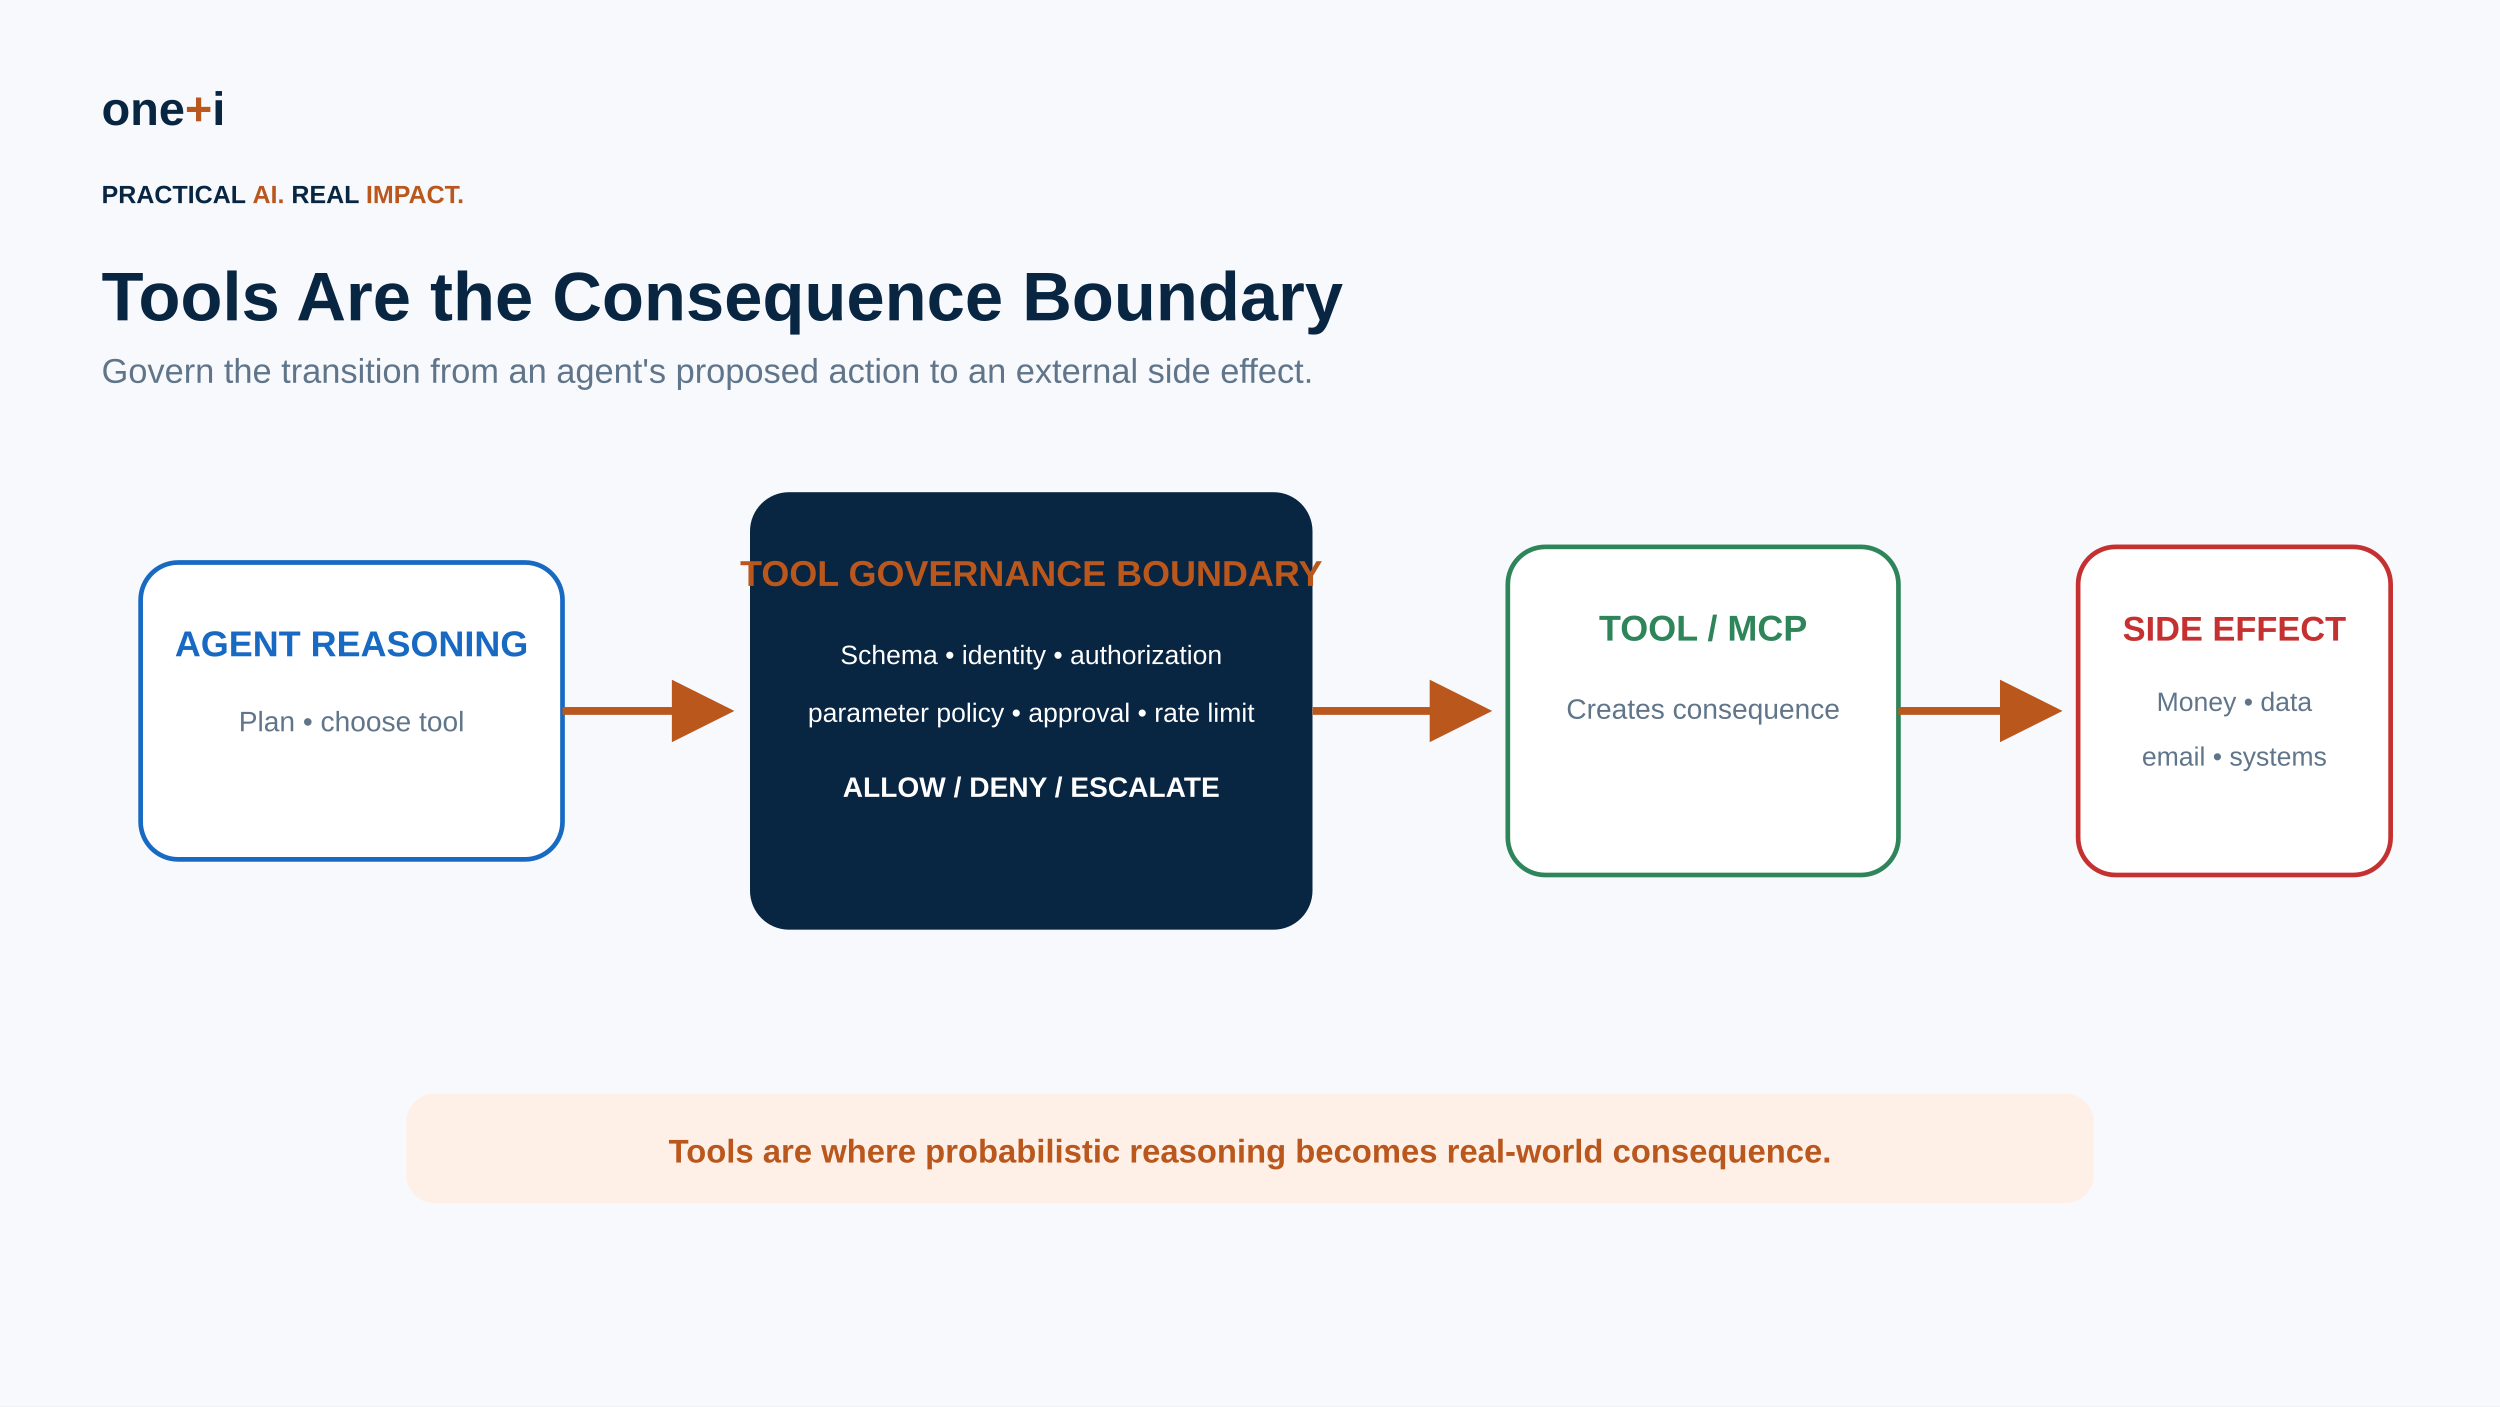
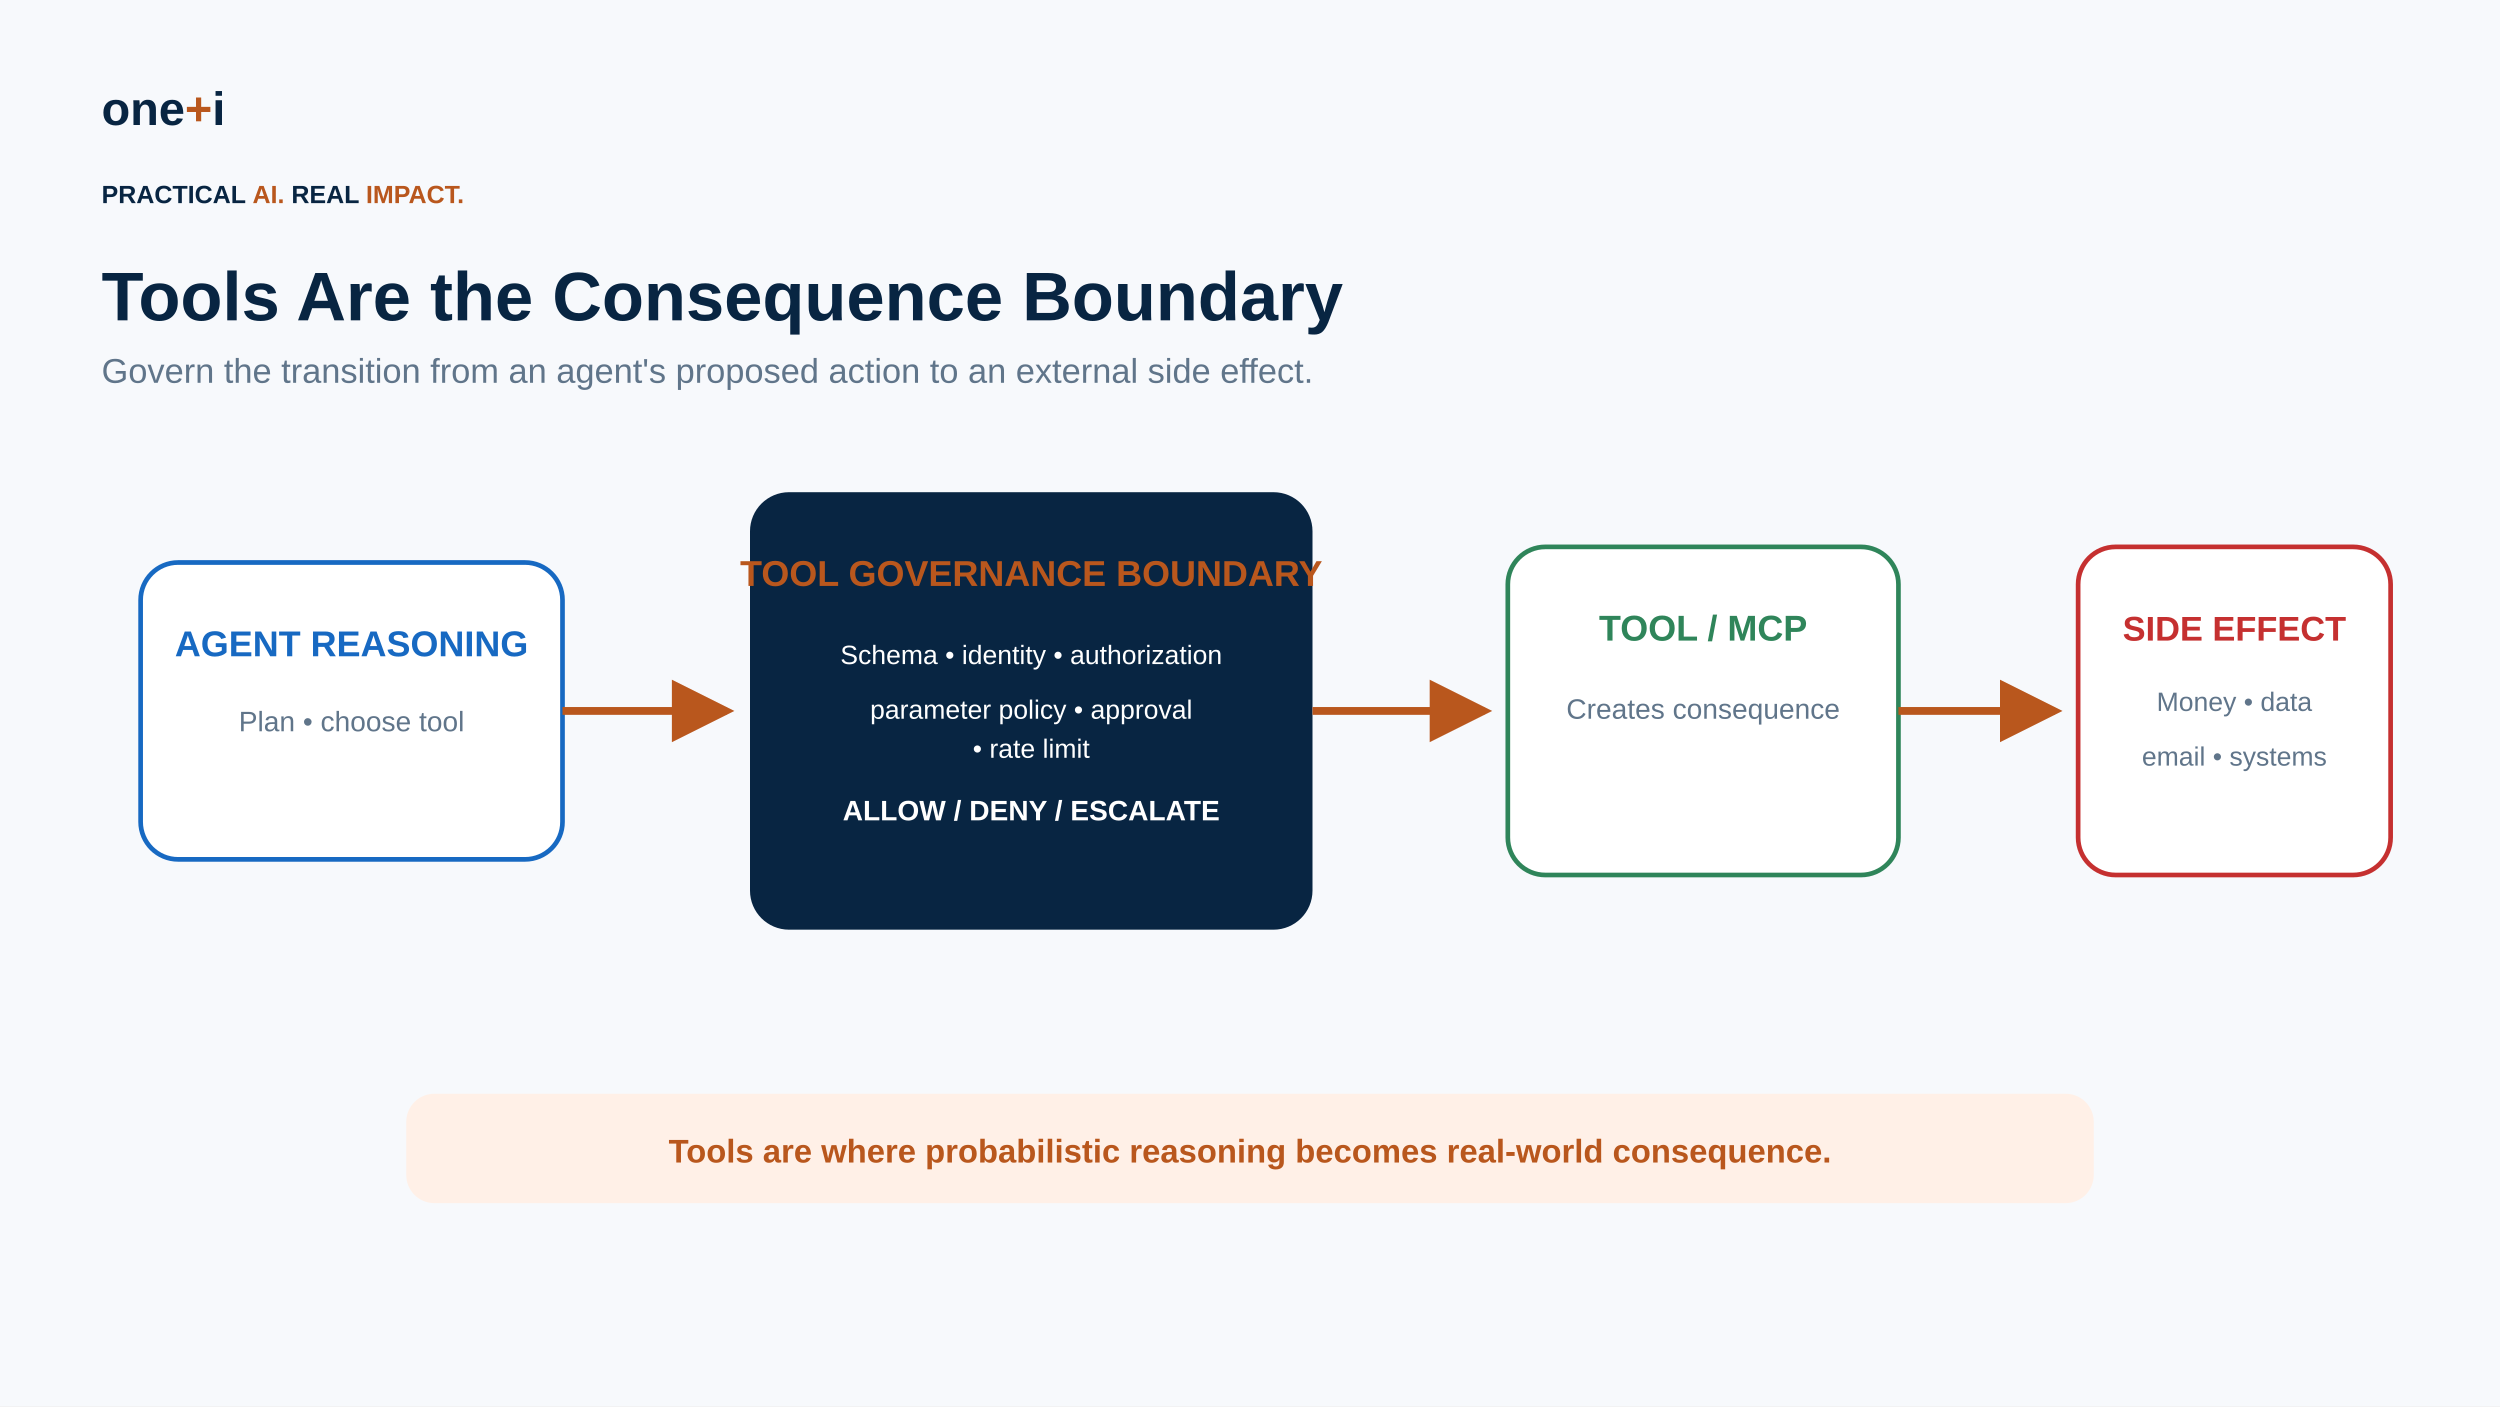
<svg xmlns="http://www.w3.org/2000/svg" width="1600" height="900" viewBox="0 0 1600 900">
  <defs>
    <marker id="a" markerWidth="8" markerHeight="8" refX="7" refY="4" orient="auto">
      <path d="M0,0 L8,4 L0,8z" fill="#B9571D" />
    </marker>
  </defs>
  <rect width="1600" height="900" fill="#F7F9FC" />
  <g font-family="Arial,Helvetica,sans-serif">
    <text x="65" y="80" font-size="30" font-weight="800" fill="#082542">one<tspan fill="#B9571D">+</tspan>i</text>
    <text x="65" y="130" font-size="16" font-weight="700" fill="#082542">PRACTICAL <tspan fill="#B9571D">AI.</tspan> REAL <tspan fill="#B9571D">IMPACT.</tspan>
    </text>
    <text x="65" y="205" font-size="44" font-weight="700" fill="#082542">Tools Are the Consequence Boundary</text>
    <text x="65" y="245" font-size="22" fill="#60758A">Govern the transition from an agent's proposed action to an external side effect.</text>
    <rect x="90" y="360" width="270" height="190" rx="24" fill="#FFFFFF" stroke="#1769C2" stroke-width="3" />
    <text x="225" y="420" text-anchor="middle" font-size="23" font-weight="700" fill="#1769C2">AGENT REASONING</text>
    <text x="225" y="468" text-anchor="middle" font-size="18" fill="#60758A">Plan • choose tool</text>
    <line x1="360" y1="455" x2="465" y2="455" stroke="#B9571D" stroke-width="5" marker-end="url(#a)" />
    <rect x="480" y="315" width="360" height="280" rx="25" fill="#082542" />
    <text x="660" y="375" text-anchor="middle" font-size="23" font-weight="700" fill="#B9571D">TOOL GOVERNANCE BOUNDARY</text>
    <text x="660" y="425" text-anchor="middle" font-size="17" fill="#FFFFFF">Schema • identity • authorization</text>
-     <text x="660" y="462" text-anchor="middle" font-size="17" fill="#FFFFFF">parameter policy • approval • rate limit</text>
-     <text x="660" y="510" text-anchor="middle" font-size="18" font-weight="700" fill="#FFFFFF">ALLOW / DENY / ESCALATE</text>
+     <text x="660" y="460" text-anchor="middle" font-size="17" fill="#FFFFFF">parameter policy • approval</text>
+     <text x="660" y="485" text-anchor="middle" font-size="17" fill="#FFFFFF">• rate limit</text>
+     <text x="660" y="525" text-anchor="middle" font-size="18" font-weight="700" fill="#FFFFFF">ALLOW / DENY / ESCALATE</text>
    <line x1="840" y1="455" x2="950" y2="455" stroke="#B9571D" stroke-width="5" marker-end="url(#a)" />
    <rect x="965" y="350" width="250" height="210" rx="24" fill="#FFFFFF" stroke="#2F855A" stroke-width="3" />
    <text x="1090" y="410" text-anchor="middle" font-size="23" font-weight="700" fill="#2F855A">TOOL / MCP</text>
    <text x="1090" y="460" text-anchor="middle" font-size="18" fill="#60758A">Creates consequence</text>
    <line x1="1215" y1="455" x2="1315" y2="455" stroke="#B9571D" stroke-width="5" marker-end="url(#a)" />
    <rect x="1330" y="350" width="200" height="210" rx="24" fill="#FFFFFF" stroke="#C53030" stroke-width="3" />
    <text x="1430" y="410" text-anchor="middle" font-size="22" font-weight="700" fill="#C53030">SIDE EFFECT</text>
    <text x="1430" y="455" text-anchor="middle" font-size="17" fill="#60758A">Money • data</text>
    <text x="1430" y="490" text-anchor="middle" font-size="17" fill="#60758A">email • systems</text>
    <rect x="260" y="700" width="1080" height="70" rx="18" fill="#FFF0E7" />
    <text x="800" y="744" text-anchor="middle" font-size="21" font-weight="700" fill="#B9571D">Tools are where probabilistic reasoning becomes real-world consequence.</text>
  </g>
</svg>
